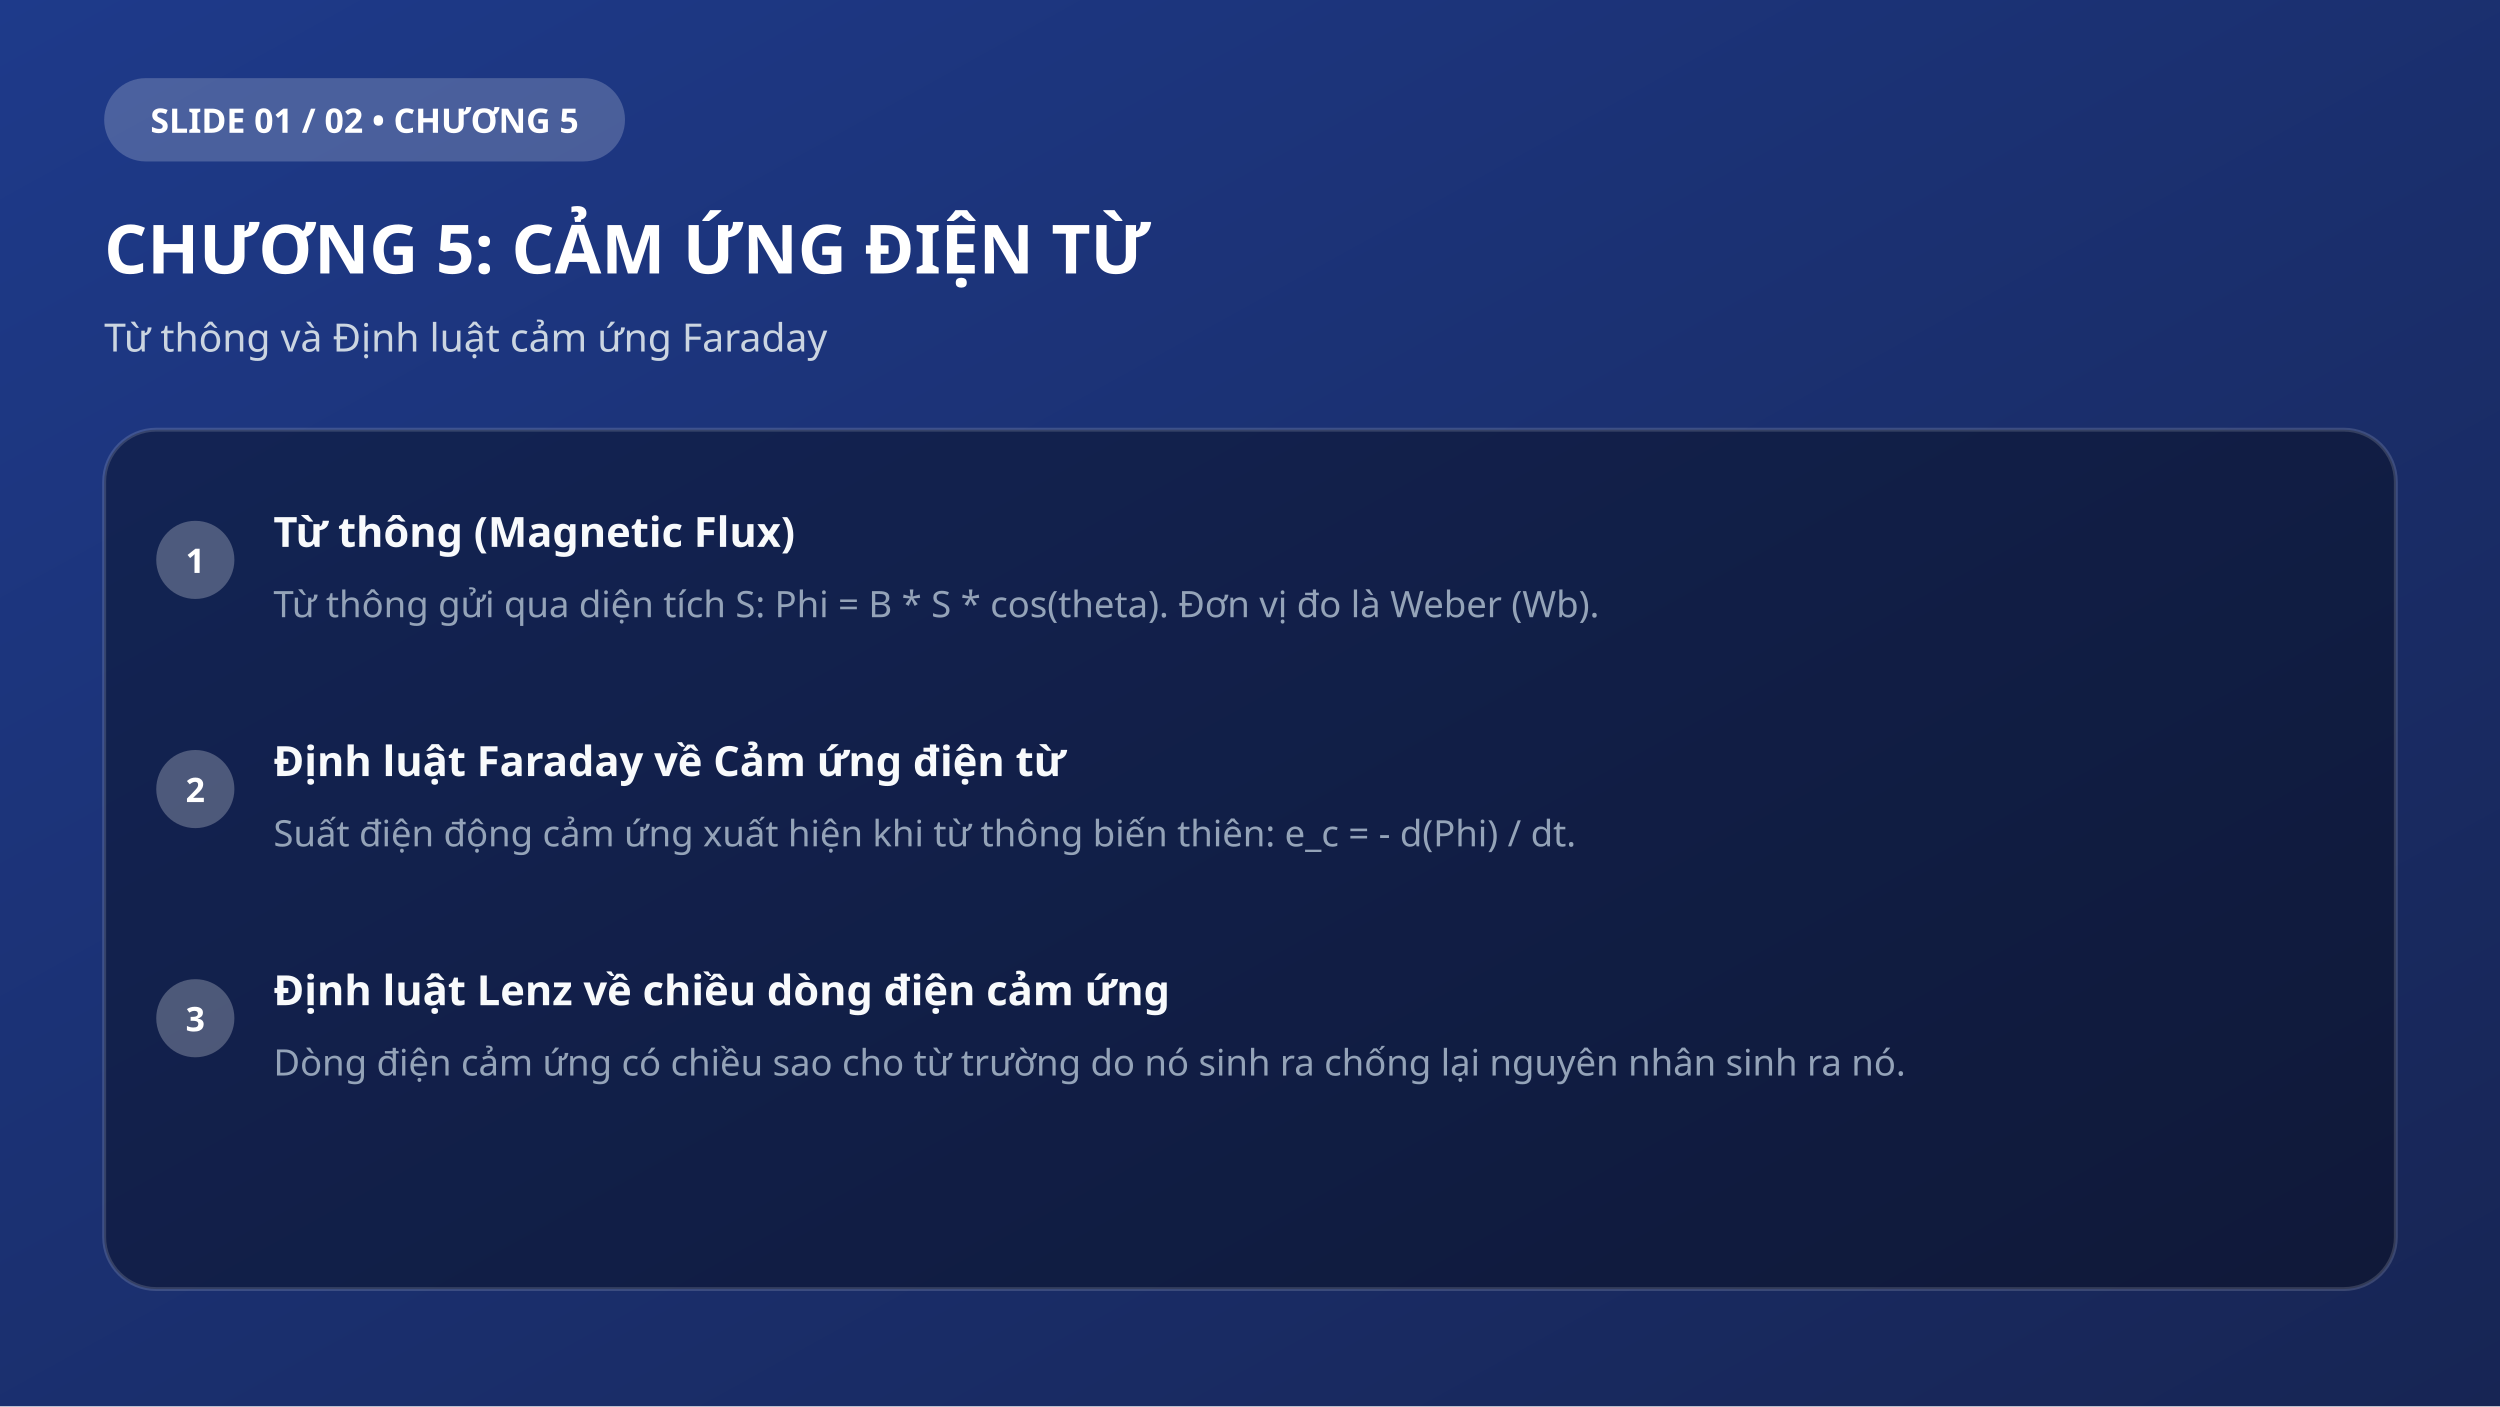
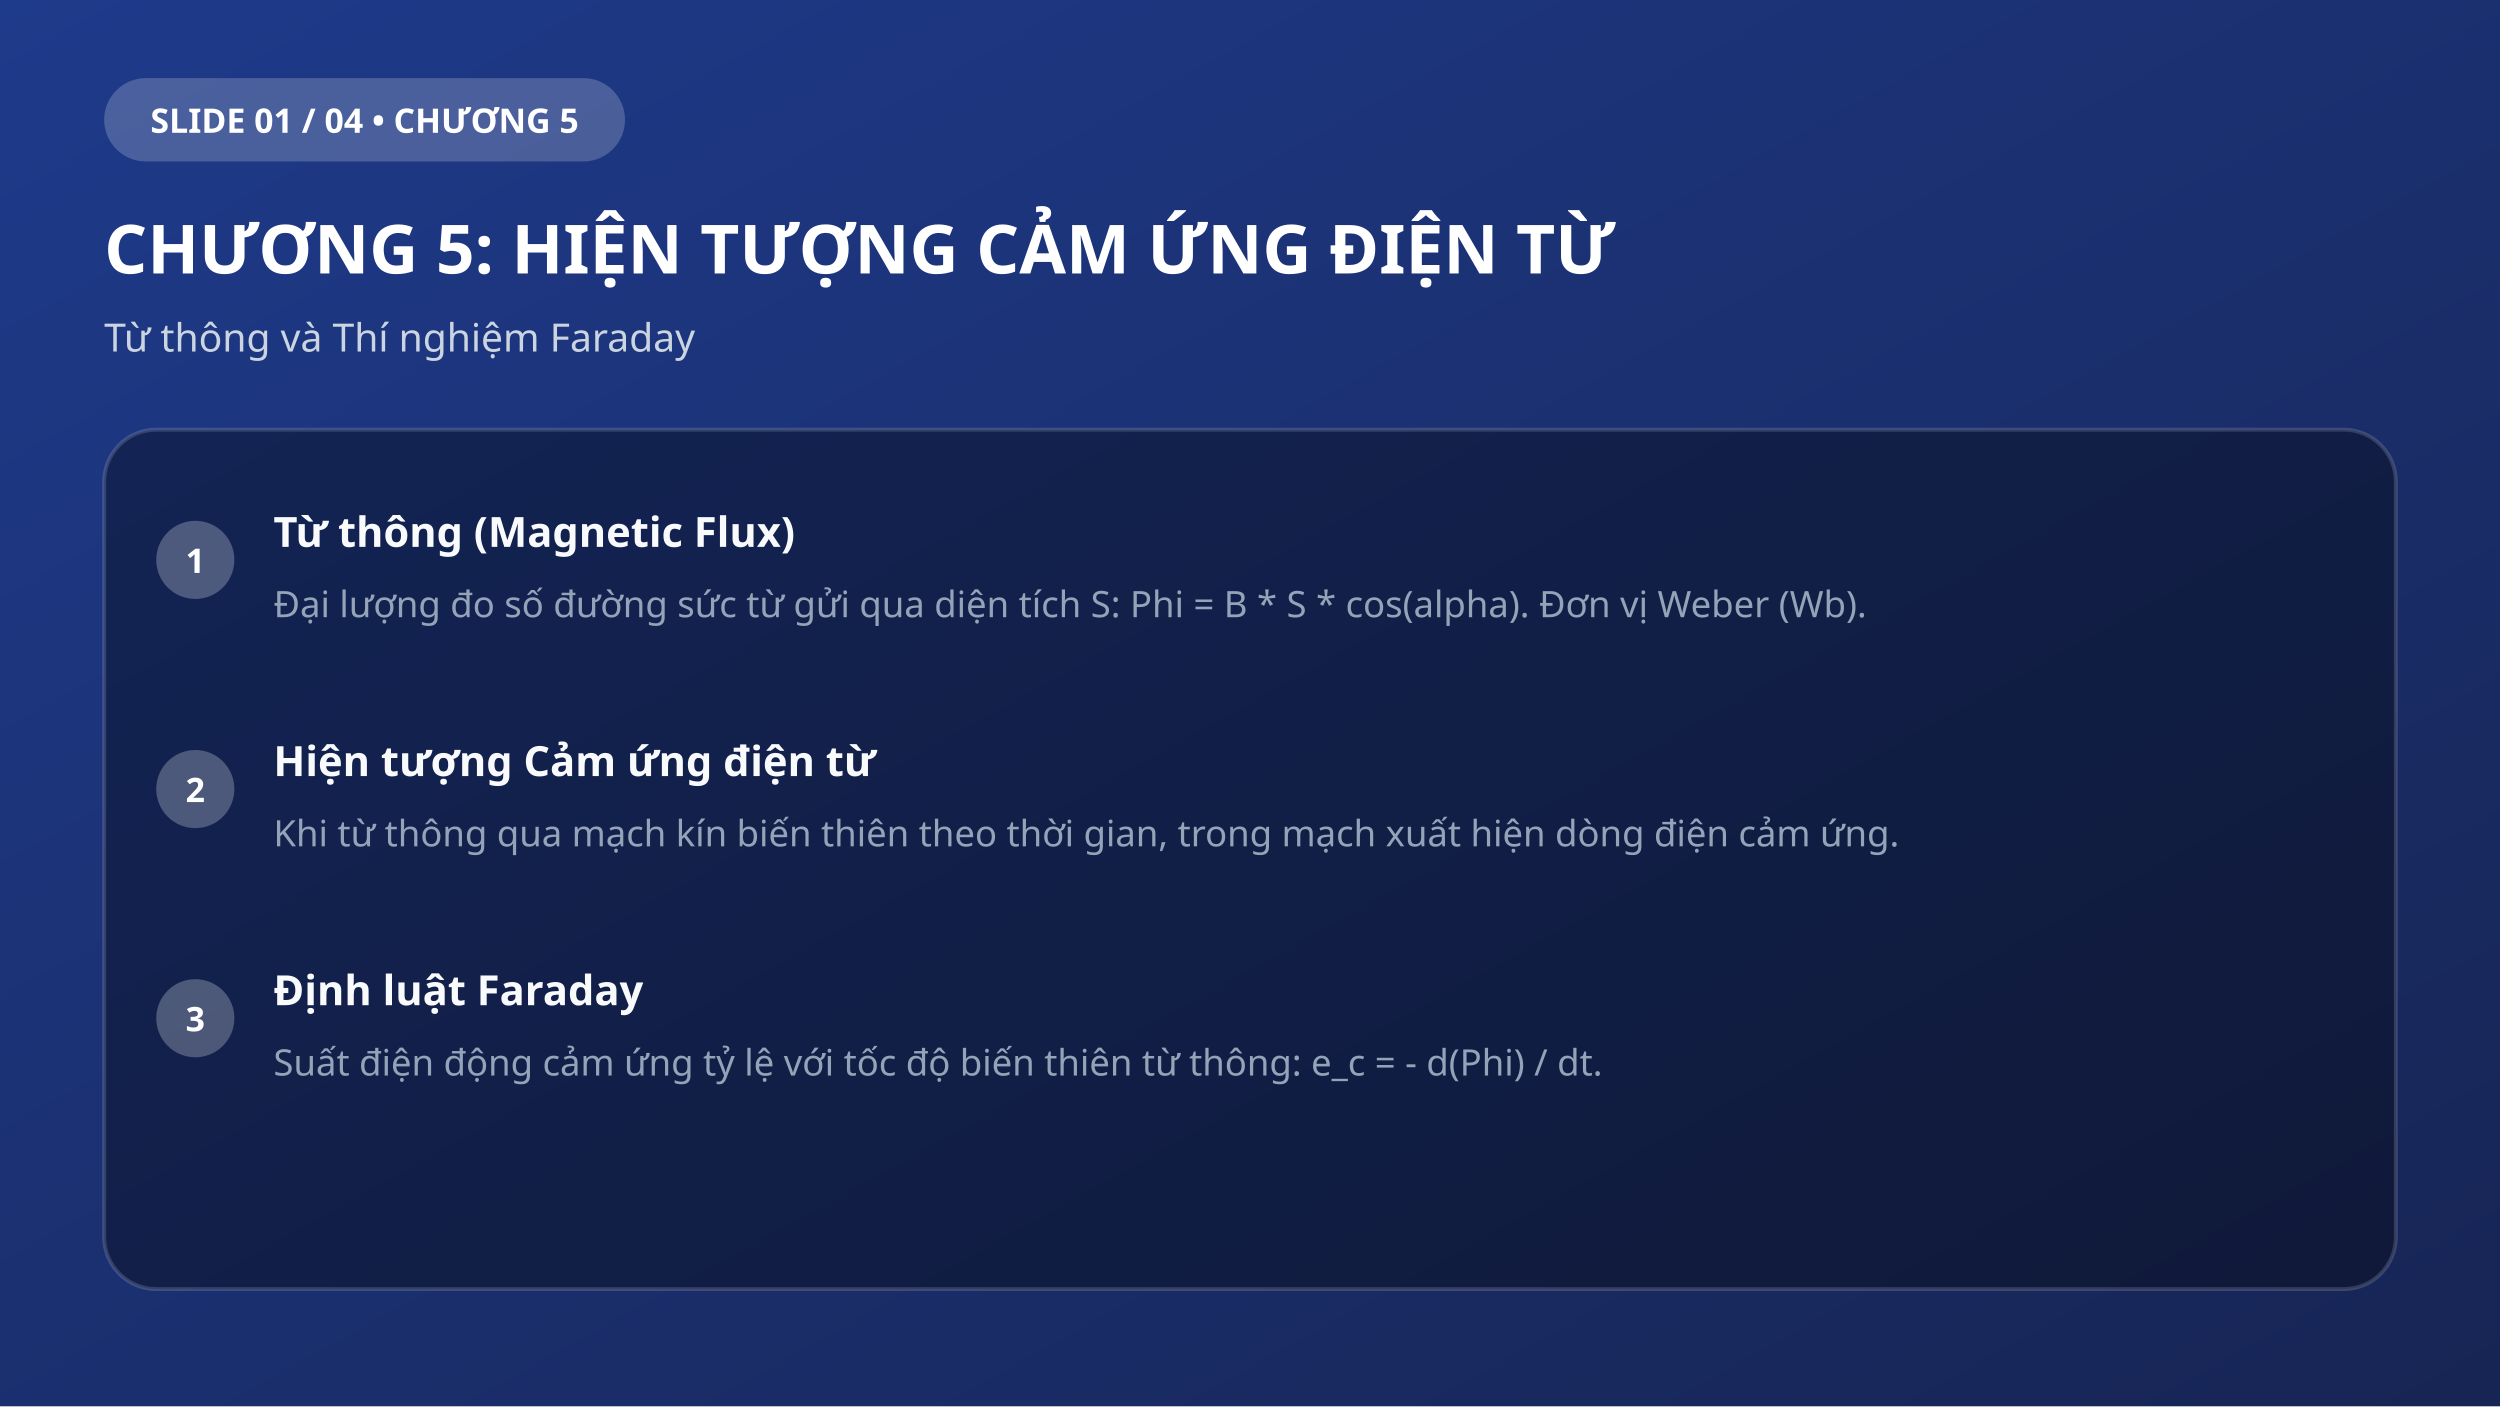
<svg xmlns="http://www.w3.org/2000/svg" viewBox="0 0 960 540" width="100%" height="100%">
  <defs>
    <linearGradient id="bg" x1="0%" y1="0%" x2="100%" y2="100%">
      <stop offset="0%" stop-color="#1e3a8a" />
      <stop offset="100%" stop-color="#172554" />
    </linearGradient>
  </defs>
  <rect width="960" height="540" fill="url(#bg)" />
  <rect x="40" y="30" width="200" height="32" rx="16" fill="#ffffff" fill-opacity="0.2" />
-   <text x="140" y="51" fill="#ffffff" font-family="system-ui, sans-serif" font-size="13" font-weight="bold" text-anchor="middle">SLIDE 01 / 02 • CHƯƠNG 5</text>
-   <text x="40" y="105" fill="#ffffff" font-family="system-ui, sans-serif" font-size="26" font-weight="900">CHƯƠNG 5: CẢM ỨNG ĐIỆN TỪ</text>
-   <text x="40" y="135" fill="#cbd5e1" font-family="system-ui, sans-serif" font-size="15">Từ thông và Định luật cảm ứng Faraday</text>
+   <text x="140" y="51" fill="#ffffff" font-family="system-ui, sans-serif" font-size="13" font-weight="bold" text-anchor="middle">SLIDE 01 / 04 • CHƯƠNG 5</text>
+   <text x="40" y="105" fill="#ffffff" font-family="system-ui, sans-serif" font-size="26" font-weight="900">CHƯƠNG 5: HIỆN TƯỢNG CẢM ỨNG ĐIỆN TỪ</text>
+   <text x="40" y="135" fill="#cbd5e1" font-family="system-ui, sans-serif" font-size="15">Từ thông và Thí nghiệm Faraday</text>
  <rect x="40" y="165" width="880" height="330" rx="20" fill="#000000" fill-opacity="0.35" stroke="#ffffff" stroke-opacity="0.15" stroke-width="1.5" />
  <circle cx="75" cy="215" r="15" fill="#ffffff" fill-opacity="0.25" />
  <text x="75" y="220" fill="#ffffff" font-family="system-ui, sans-serif" font-size="13" font-weight="bold" text-anchor="middle">1</text>
  <text x="105" y="210" fill="#f8fafc" font-family="system-ui, sans-serif" font-size="16" font-weight="bold">Từ thông (Magnetic Flux)</text>
-   <text x="105" y="237" fill="#94a3b8" font-family="system-ui, sans-serif" font-size="14">Từ thông gửi qua diện tích S: Phi = B * S * cos(theta). Đơn vị đo là Weber (Wb).</text>
+   <text x="105" y="237" fill="#94a3b8" font-family="system-ui, sans-serif" font-size="14">Đại lượng đo số đường sức từ gửi qua diện tích S: Phi = B * S * cos(alpha). Đơn vị Weber (Wb).</text>
  <circle cx="75" cy="303" r="15" fill="#ffffff" fill-opacity="0.25" />
  <text x="75" y="308" fill="#ffffff" font-family="system-ui, sans-serif" font-size="13" font-weight="bold" text-anchor="middle">2</text>
-   <text x="105" y="298" fill="#f8fafc" font-family="system-ui, sans-serif" font-size="16" font-weight="bold">Định luật Faraday về Cảm ứng điện từ</text>
-   <text x="105" y="325" fill="#94a3b8" font-family="system-ui, sans-serif" font-size="14">Suất điện động cảm ứng xuất hiện khi từ thông biến thiên: e_c = - d(Phi) / dt.</text>
+   <text x="105" y="298" fill="#f8fafc" font-family="system-ui, sans-serif" font-size="16" font-weight="bold">Hiện tượng Cảm ứng điện từ</text>
+   <text x="105" y="325" fill="#94a3b8" font-family="system-ui, sans-serif" font-size="14">Khi từ thông qua mạch kín biến thiên theo thời gian, trong mạch xuất hiện dòng điện cảm ứng.</text>
  <circle cx="75" cy="391" r="15" fill="#ffffff" fill-opacity="0.25" />
  <text x="75" y="396" fill="#ffffff" font-family="system-ui, sans-serif" font-size="13" font-weight="bold" text-anchor="middle">3</text>
-   <text x="105" y="386" fill="#f8fafc" font-family="system-ui, sans-serif" font-size="16" font-weight="bold">Định luật Lenz về chiều dòng điện cảm ứng</text>
-   <text x="105" y="413" fill="#94a3b8" font-family="system-ui, sans-serif" font-size="14">Dòng điện cảm ứng có chiều sao cho từ trường do nó sinh ra chống lại nguyên nhân sinh ra nó.</text>
+   <text x="105" y="386" fill="#f8fafc" font-family="system-ui, sans-serif" font-size="16" font-weight="bold">Định luật Faraday</text>
+   <text x="105" y="413" fill="#94a3b8" font-family="system-ui, sans-serif" font-size="14">Suất điện động cảm ứng tỷ lệ với tốc độ biến thiên từ thông: e_c = - d(Phi) / dt.</text>
</svg>
